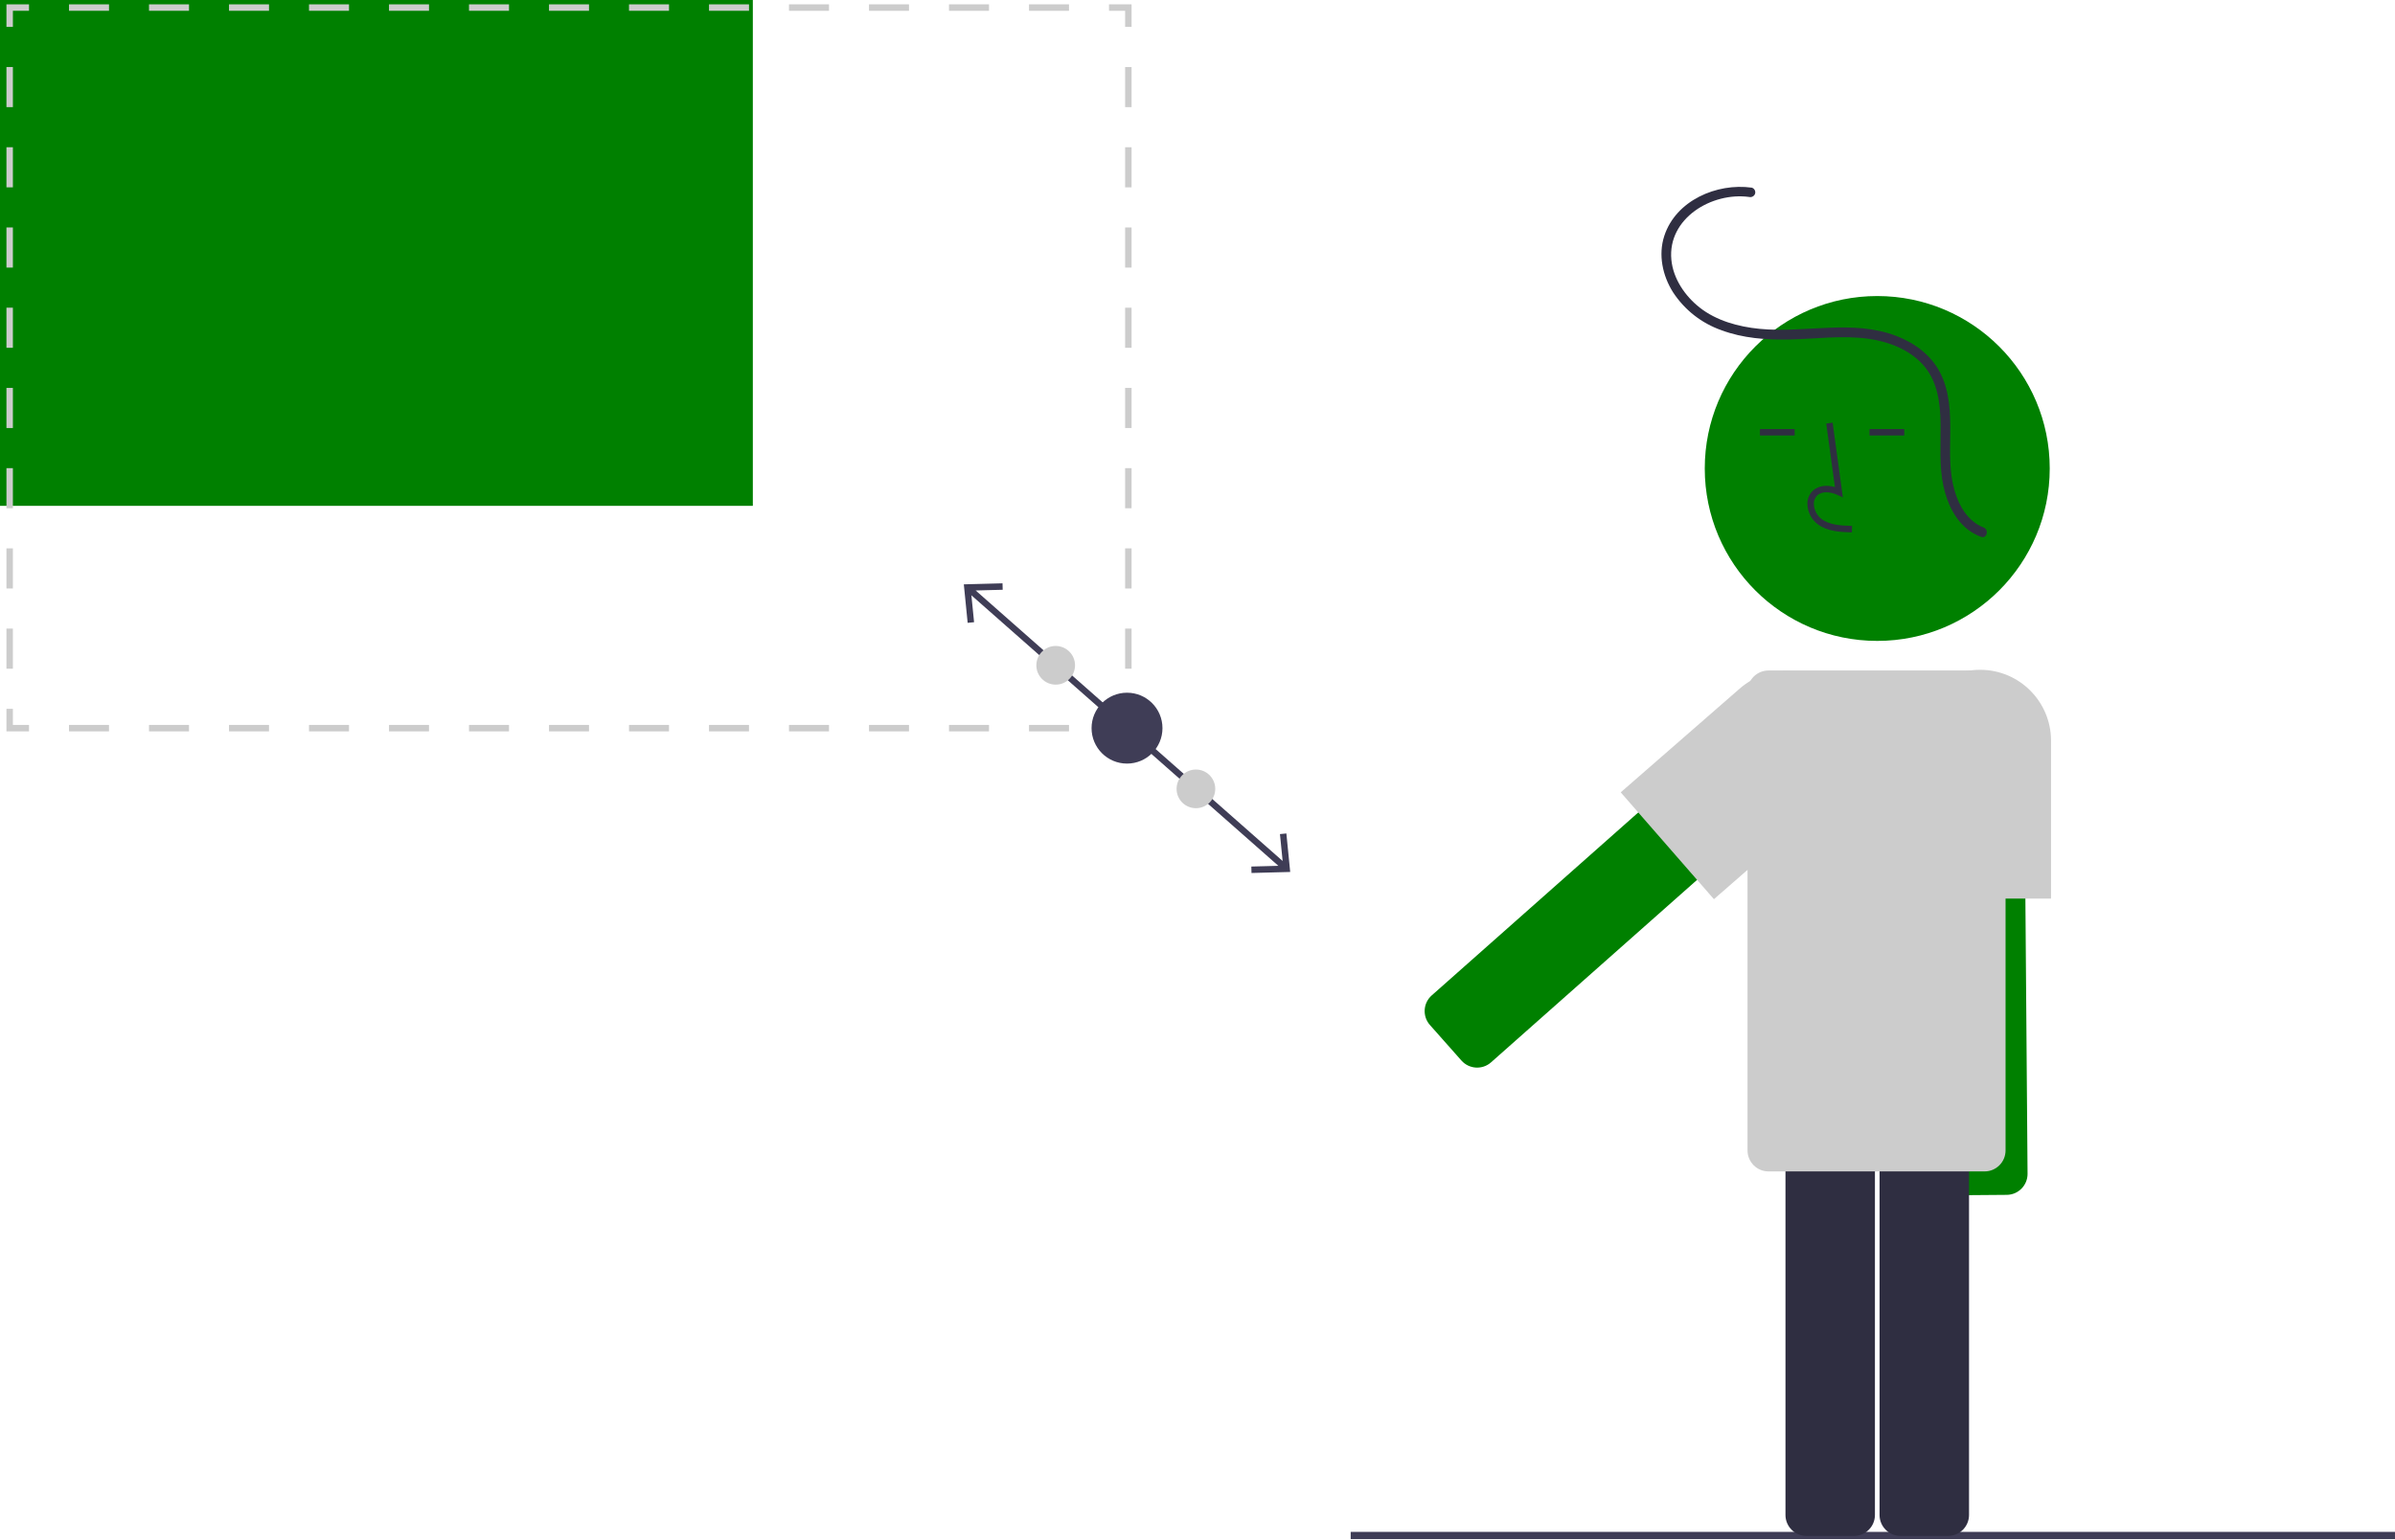
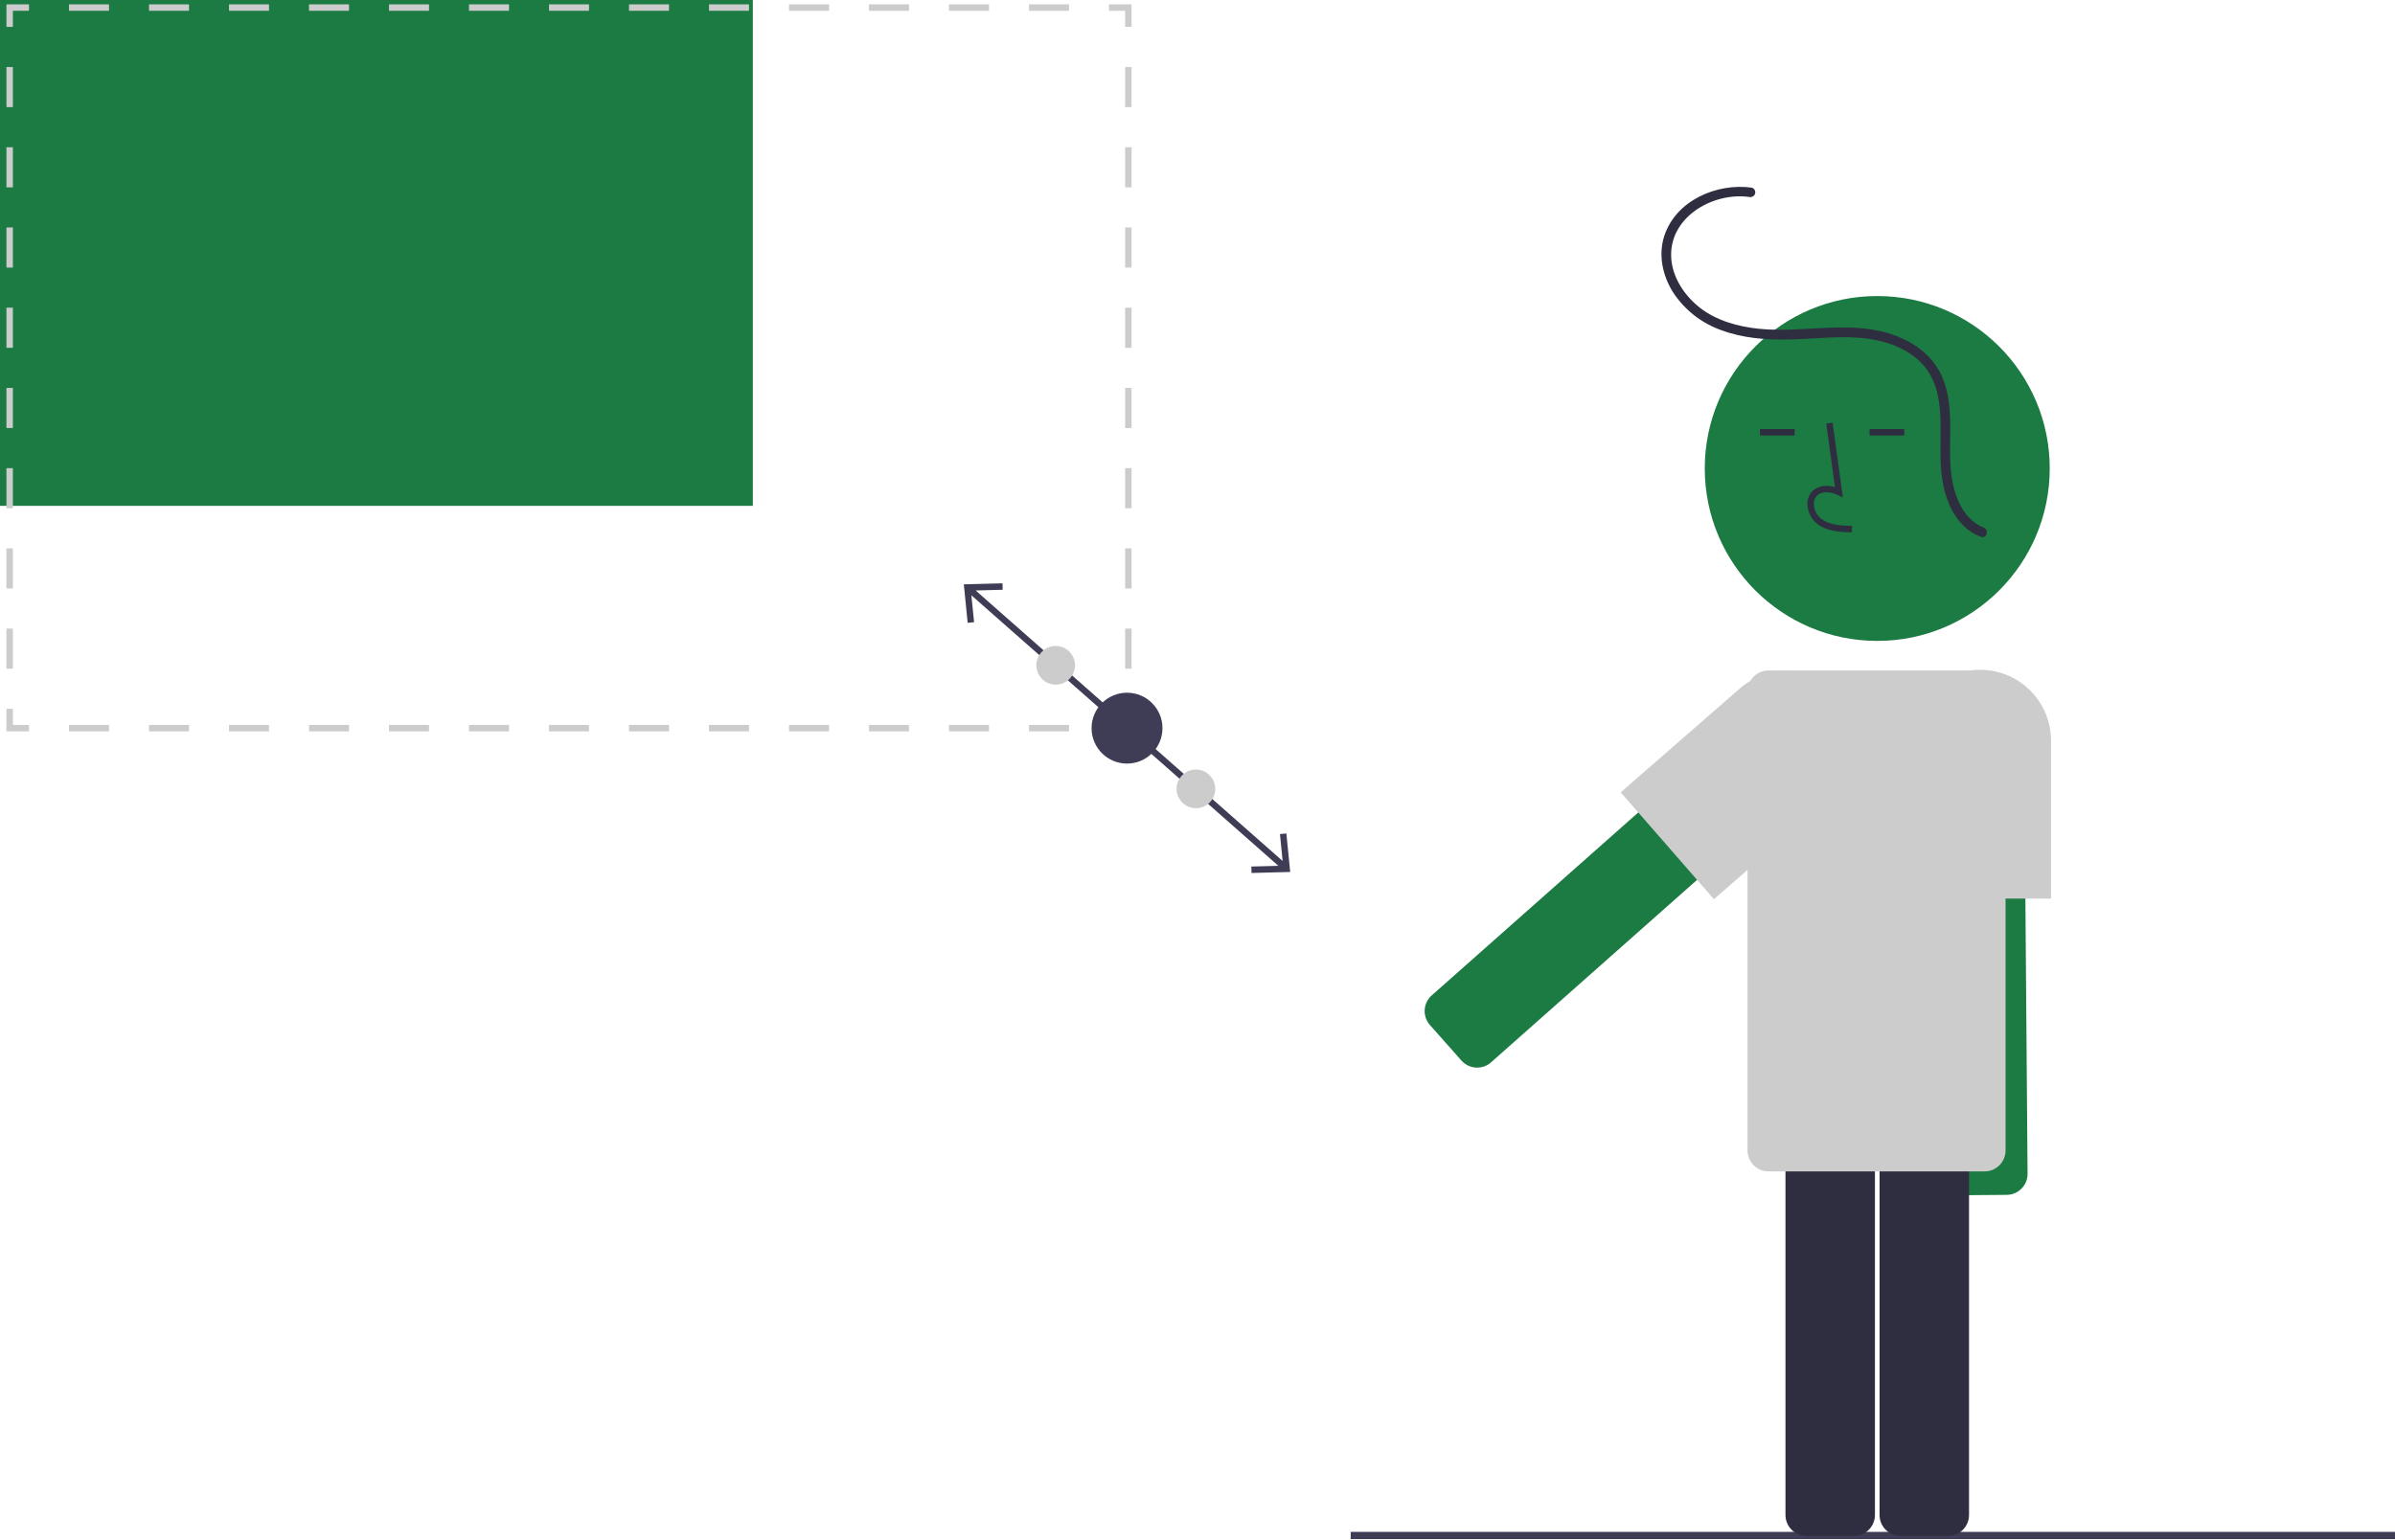
<svg xmlns="http://www.w3.org/2000/svg" id="ed283abe-d35d-4870-aca9-7e129b645167" width="743.13" height="477.701" data-name="Layer 1" viewBox="0 0 743.13 477.701">
-   <path fill="green" d="M856.585,452.445l.967,123.01a6.508,6.508,0,0,1-6.449,6.551l-14.759.116a6.508,6.508,0,0,1-6.551-6.449L828.827,452.663a6.508,6.508,0,0,1,6.449-6.551l14.759-.116A6.508,6.508,0,0,1,856.585,452.445Z" transform="translate(-228.4352 -211.1493)" />
+   <path fill="#1c7a43" d="M856.585,452.445l.967,123.01a6.508,6.508,0,0,1-6.449,6.551l-14.759.116a6.508,6.508,0,0,1-6.551-6.449L828.827,452.663a6.508,6.508,0,0,1,6.449-6.551l14.759-.116A6.508,6.508,0,0,1,856.585,452.445Z" transform="translate(-228.4352 -211.1493)" />
  <rect width="324.033" height="2.241" x="419.097" y="475.461" fill="#3f3d56" />
  <path fill="#2f2e41" d="M803.699,687.863H788.939a6.508,6.508,0,0,1-6.5-6.5V558.35a6.508,6.508,0,0,1,6.5-6.5h14.759a6.508,6.508,0,0,1,6.5,6.5V681.363A6.508,6.508,0,0,1,803.699,687.863Z" transform="translate(-228.4352 -211.1493)" />
  <path fill="#2f2e41" d="M832.891,687.863H818.131a6.508,6.508,0,0,1-6.5-6.5V558.35a6.508,6.508,0,0,1,6.5-6.5h14.76a6.508,6.508,0,0,1,6.5,6.5V681.363A6.508,6.508,0,0,1,832.891,687.863Z" transform="translate(-228.4352 -211.1493)" />
-   <circle cx="582.48" cy="145.403" r="53.519" fill="green" />
+   <circle cx="582.48" cy="145.403" r="53.519" fill="#1c7a43" />
  <path fill="#2f2e41" d="M803.04,376.388l.056-2c-3.721-.104-7.001-.337-9.466-2.138a6.148,6.148,0,0,1-2.381-4.528,3.514,3.514,0,0,1,1.153-2.895c1.636-1.382,4.269-.935,6.188-.055l1.655.759-3.173-23.19-1.981.271,2.699,19.727c-2.607-.767-5.023-.437-6.678.961a5.471,5.471,0,0,0-1.86,4.492,8.133,8.133,0,0,0,3.2,6.073C795.617,376.18,799.733,376.295,803.04,376.388Z" transform="translate(-228.4352 -211.1493)" />
  <rect width="10.771" height="2" x="546.083" y="133.165" fill="#2f2e41" />
  <rect width="10.771" height="2" x="580.083" y="133.165" fill="#2f2e41" />
  <path fill="#ccc" d="M864.837,490.041h-44v-49a22,22,0,0,1,44,0Z" transform="translate(-228.4352 -211.1493)" />
-   <path fill="green" d="M783.152,459.306l-92.074,81.576a6.508,6.508,0,0,1-9.176-.555l-9.788-11.047a6.508,6.508,0,0,1,.555-9.176l92.075-81.576a6.508,6.508,0,0,1,9.176.555l9.788,11.047A6.508,6.508,0,0,1,783.152,459.306Z" transform="translate(-228.4352 -211.1493)" />
+   <path fill="#1c7a43" d="M783.152,459.306l-92.074,81.576a6.508,6.508,0,0,1-9.176-.555l-9.788-11.047a6.508,6.508,0,0,1,.555-9.176l92.075-81.576a6.508,6.508,0,0,1,9.176.555l9.788,11.047A6.508,6.508,0,0,1,783.152,459.306Z" transform="translate(-228.4352 -211.1493)" />
  <path fill="#ccc" d="M760.24,490.235,731.321,457.073l36.93-32.205A22,22,0,0,1,797.17,458.03Z" transform="translate(-228.4352 -211.1493)" />
-   <rect width="233.593" height="157" fill="green" />
+   <rect width="233.593" height="157" fill="#1c7a43" />
  <polygon fill="#ccc" points="2 8.349 4 8.349 4 3.349 9 3.349 9 1.349 2 1.349 2 8.349" />
  <rect width="12.412" height="2" x="219.993" y="1.349" fill="#ccc" />
  <rect width="12.412" height="2" x="170.348" y="1.349" fill="#ccc" />
  <rect width="12.412" height="2" x="195.171" y="1.349" fill="#ccc" />
  <rect width="12.412" height="2" x="269.639" y="1.349" fill="#ccc" />
  <rect width="12.412" height="2" x="294.462" y="1.349" fill="#ccc" />
  <rect width="12.412" height="2" x="244.816" y="1.349" fill="#ccc" />
  <rect width="12.412" height="2" x="46.234" y="1.349" fill="#ccc" />
  <rect width="12.412" height="2" x="21.411" y="1.349" fill="#ccc" />
  <rect width="12.412" height="2" x="71.057" y="1.349" fill="#ccc" />
  <rect width="12.412" height="2" x="120.702" y="1.349" fill="#ccc" />
  <rect width="12.412" height="2" x="95.88" y="1.349" fill="#ccc" />
  <rect width="12.412" height="2" x="145.525" y="1.349" fill="#ccc" />
  <rect width="12.412" height="2" x="319.284" y="1.349" fill="#ccc" />
  <polygon fill="#ccc" points="344.107 1.349 344.107 3.349 349.107 3.349 349.107 8.349 351.107 8.349 351.107 1.349 344.107 1.349" />
  <rect width="2" height="12.45" x="349.107" y="170.2" fill="#ccc" />
  <rect width="2" height="12.45" x="349.107" y="145.3" fill="#ccc" />
  <rect width="2" height="12.45" x="349.107" y="95.499" fill="#ccc" />
  <rect width="2" height="12.45" x="349.107" y="45.699" fill="#ccc" />
  <rect width="2" height="12.449" x="349.107" y="70.6" fill="#ccc" />
  <rect width="2" height="12.45" x="349.107" y="120.399" fill="#ccc" />
  <rect width="2" height="12.45" x="349.107" y="195.1" fill="#ccc" />
  <rect width="2" height="12.45" x="349.107" y="20.799" fill="#ccc" />
  <polygon fill="#ccc" points="349.107 225 344.107 225 344.107 227 351.107 227 351.107 220 349.107 220 349.107 225" />
  <rect width="12.412" height="2" x="294.462" y="225" fill="#ccc" />
  <rect width="12.412" height="2" x="95.88" y="225" fill="#ccc" />
  <rect width="12.412" height="2" x="46.234" y="225" fill="#ccc" />
  <rect width="12.412" height="2" x="71.057" y="225" fill="#ccc" />
  <rect width="12.412" height="2" x="21.411" y="225" fill="#ccc" />
  <rect width="12.412" height="2" x="219.993" y="225" fill="#ccc" />
  <rect width="12.412" height="2" x="269.639" y="225" fill="#ccc" />
  <rect width="12.412" height="2" x="244.816" y="225" fill="#ccc" />
  <rect width="12.412" height="2" x="319.284" y="225" fill="#ccc" />
  <rect width="12.412" height="2" x="170.348" y="225" fill="#ccc" />
  <rect width="12.412" height="2" x="145.525" y="225" fill="#ccc" />
  <rect width="12.412" height="2" x="120.702" y="225" fill="#ccc" />
  <rect width="12.412" height="2" x="195.171" y="225" fill="#ccc" />
  <polygon fill="#ccc" points="4 220 2 220 2 227 9 227 9 225 4 225 4 220" />
  <rect width="2" height="12.45" x="2" y="70.599" fill="#ccc" />
  <rect width="2" height="12.45" x="2" y="95.499" fill="#ccc" />
  <rect width="2" height="12.45" x="2" y="20.799" fill="#ccc" />
  <rect width="2" height="12.45" x="2" y="45.698" fill="#ccc" />
  <rect width="2" height="12.45" x="2" y="195.1" fill="#ccc" />
  <rect width="2" height="12.45" x="2" y="170.199" fill="#ccc" />
  <rect width="2" height="12.449" x="2" y="145.3" fill="#ccc" />
  <rect width="2" height="12.45" x="2" y="120.399" fill="#ccc" />
  <polygon fill="#3f3d56" points="399.14 258.684 397.148 258.881 397.98 267.23 302.732 183.27 311.12 183.048 311.065 181.047 299.058 181.366 300.249 193.317 302.241 193.12 301.407 184.767 396.66 268.733 388.269 268.953 388.323 270.954 400.329 270.636 399.14 258.684" />
  <circle cx="349.695" cy="226" r="11" fill="#3f3d56" />
  <circle cx="371.074" cy="244.846" r="6" fill="#ccc" />
  <circle cx="327.565" cy="206.493" r="6" fill="#ccc" />
  <path fill="#ccc" d="M844.228,574.73h-67.062a6.508,6.508,0,0,1-6.5-6.5V425.754a6.508,6.508,0,0,1,6.5-6.5h67.062a6.508,6.508,0,0,1,6.5,6.5V568.23A6.508,6.508,0,0,1,844.228,574.73Z" transform="translate(-228.4352 -211.1493)" />
  <path fill="#2f2e41" d="M843.907,374.868c-4.897-1.911-7.649-6.704-9.029-11.534-1.636-5.728-1.38-11.584-1.313-17.474.075-6.518-.137-13.342-3.243-19.239-2.831-5.376-7.886-9.032-13.459-11.188-13.584-5.253-28.439-.819-42.513-2.224-6.532-.652-13.313-2.495-18.55-6.616-4.541-3.573-8.204-8.948-8.766-14.81-1.235-12.873,12.566-21.093,24.14-19.5a1.554,1.554,0,0,0,1.845-1.048,1.509,1.509,0,0,0-1.048-1.845c-10.87-1.495-23.542,3.972-27.135,14.984-1.918,5.878-.535,12.329,2.702,17.47a29.683,29.683,0,0,0,15.054,11.806c6.651,2.477,13.912,3.018,20.954,2.872,8.193-.17,16.472-1.367,24.644-.223,6.12.857,12.373,3.202,16.676,7.789,4.768,5.083,5.636,12.141,5.705,18.818.066,6.392-.48,12.773.878,19.077,1.145,5.313,3.56,10.625,8.072,13.886a15.918,15.918,0,0,0,3.588,1.892c1.799.702,2.579-2.198.798-2.893Z" transform="translate(-228.4352 -211.1493)" />
</svg>
